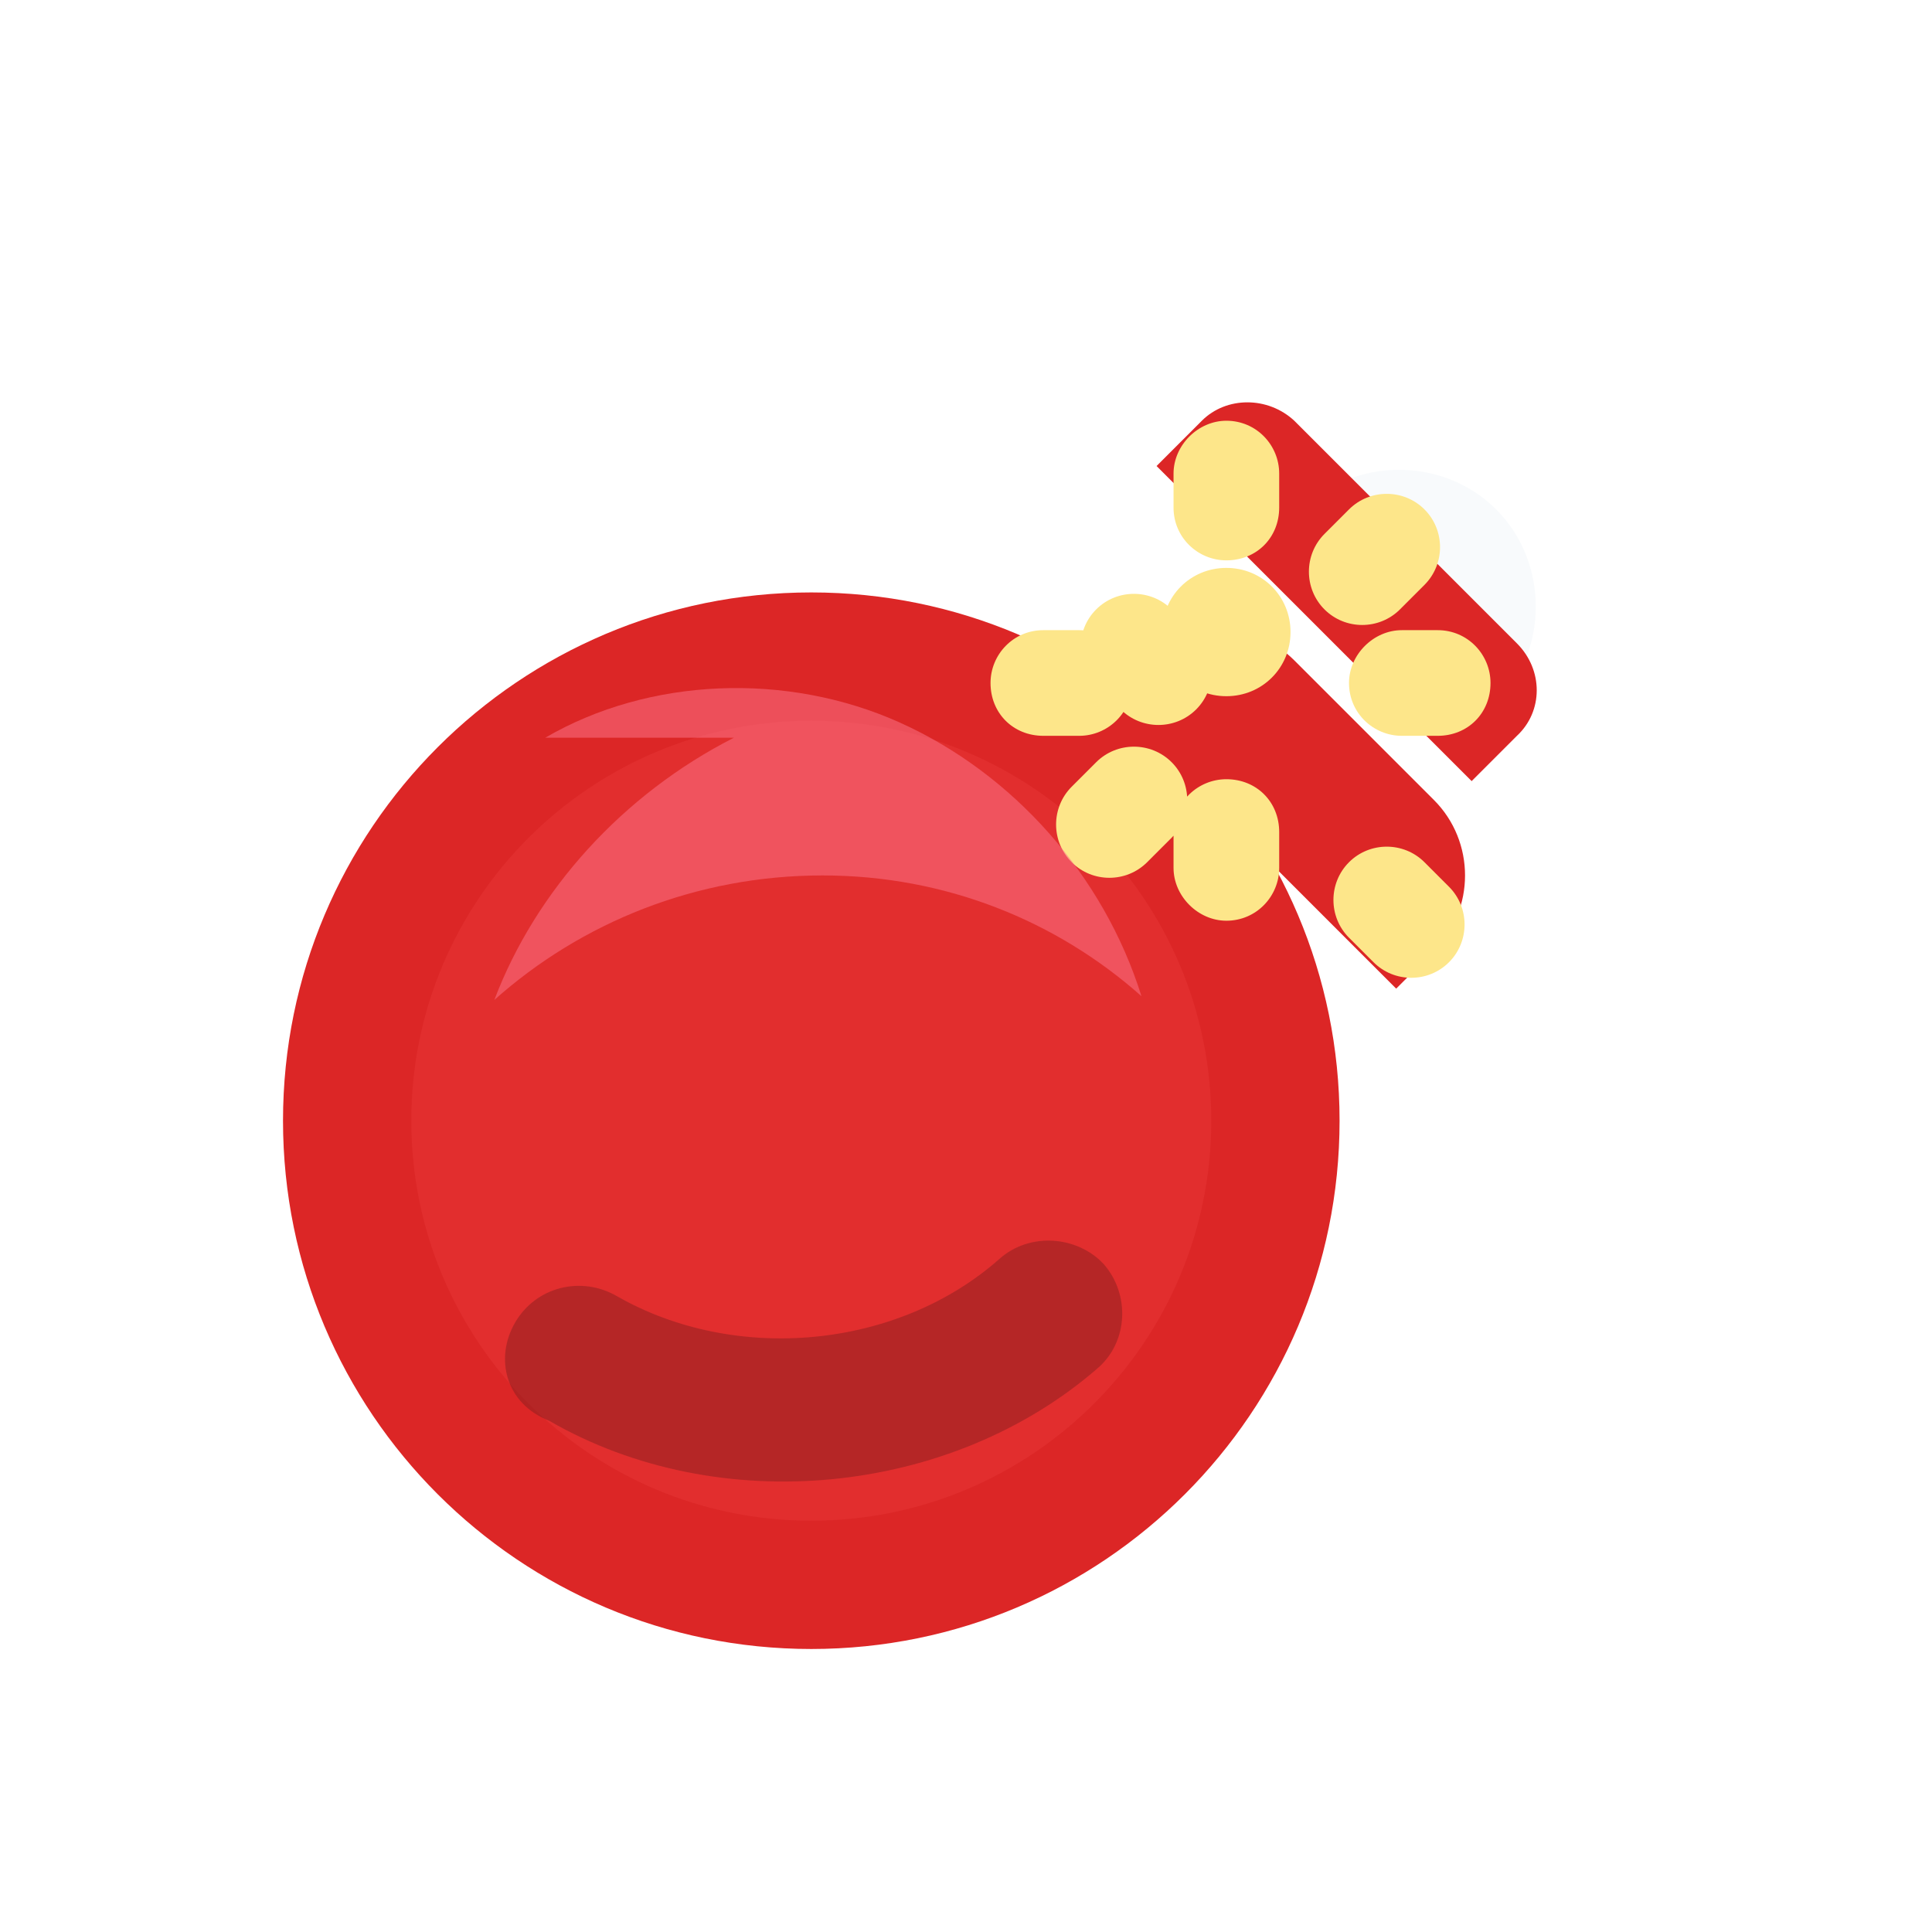
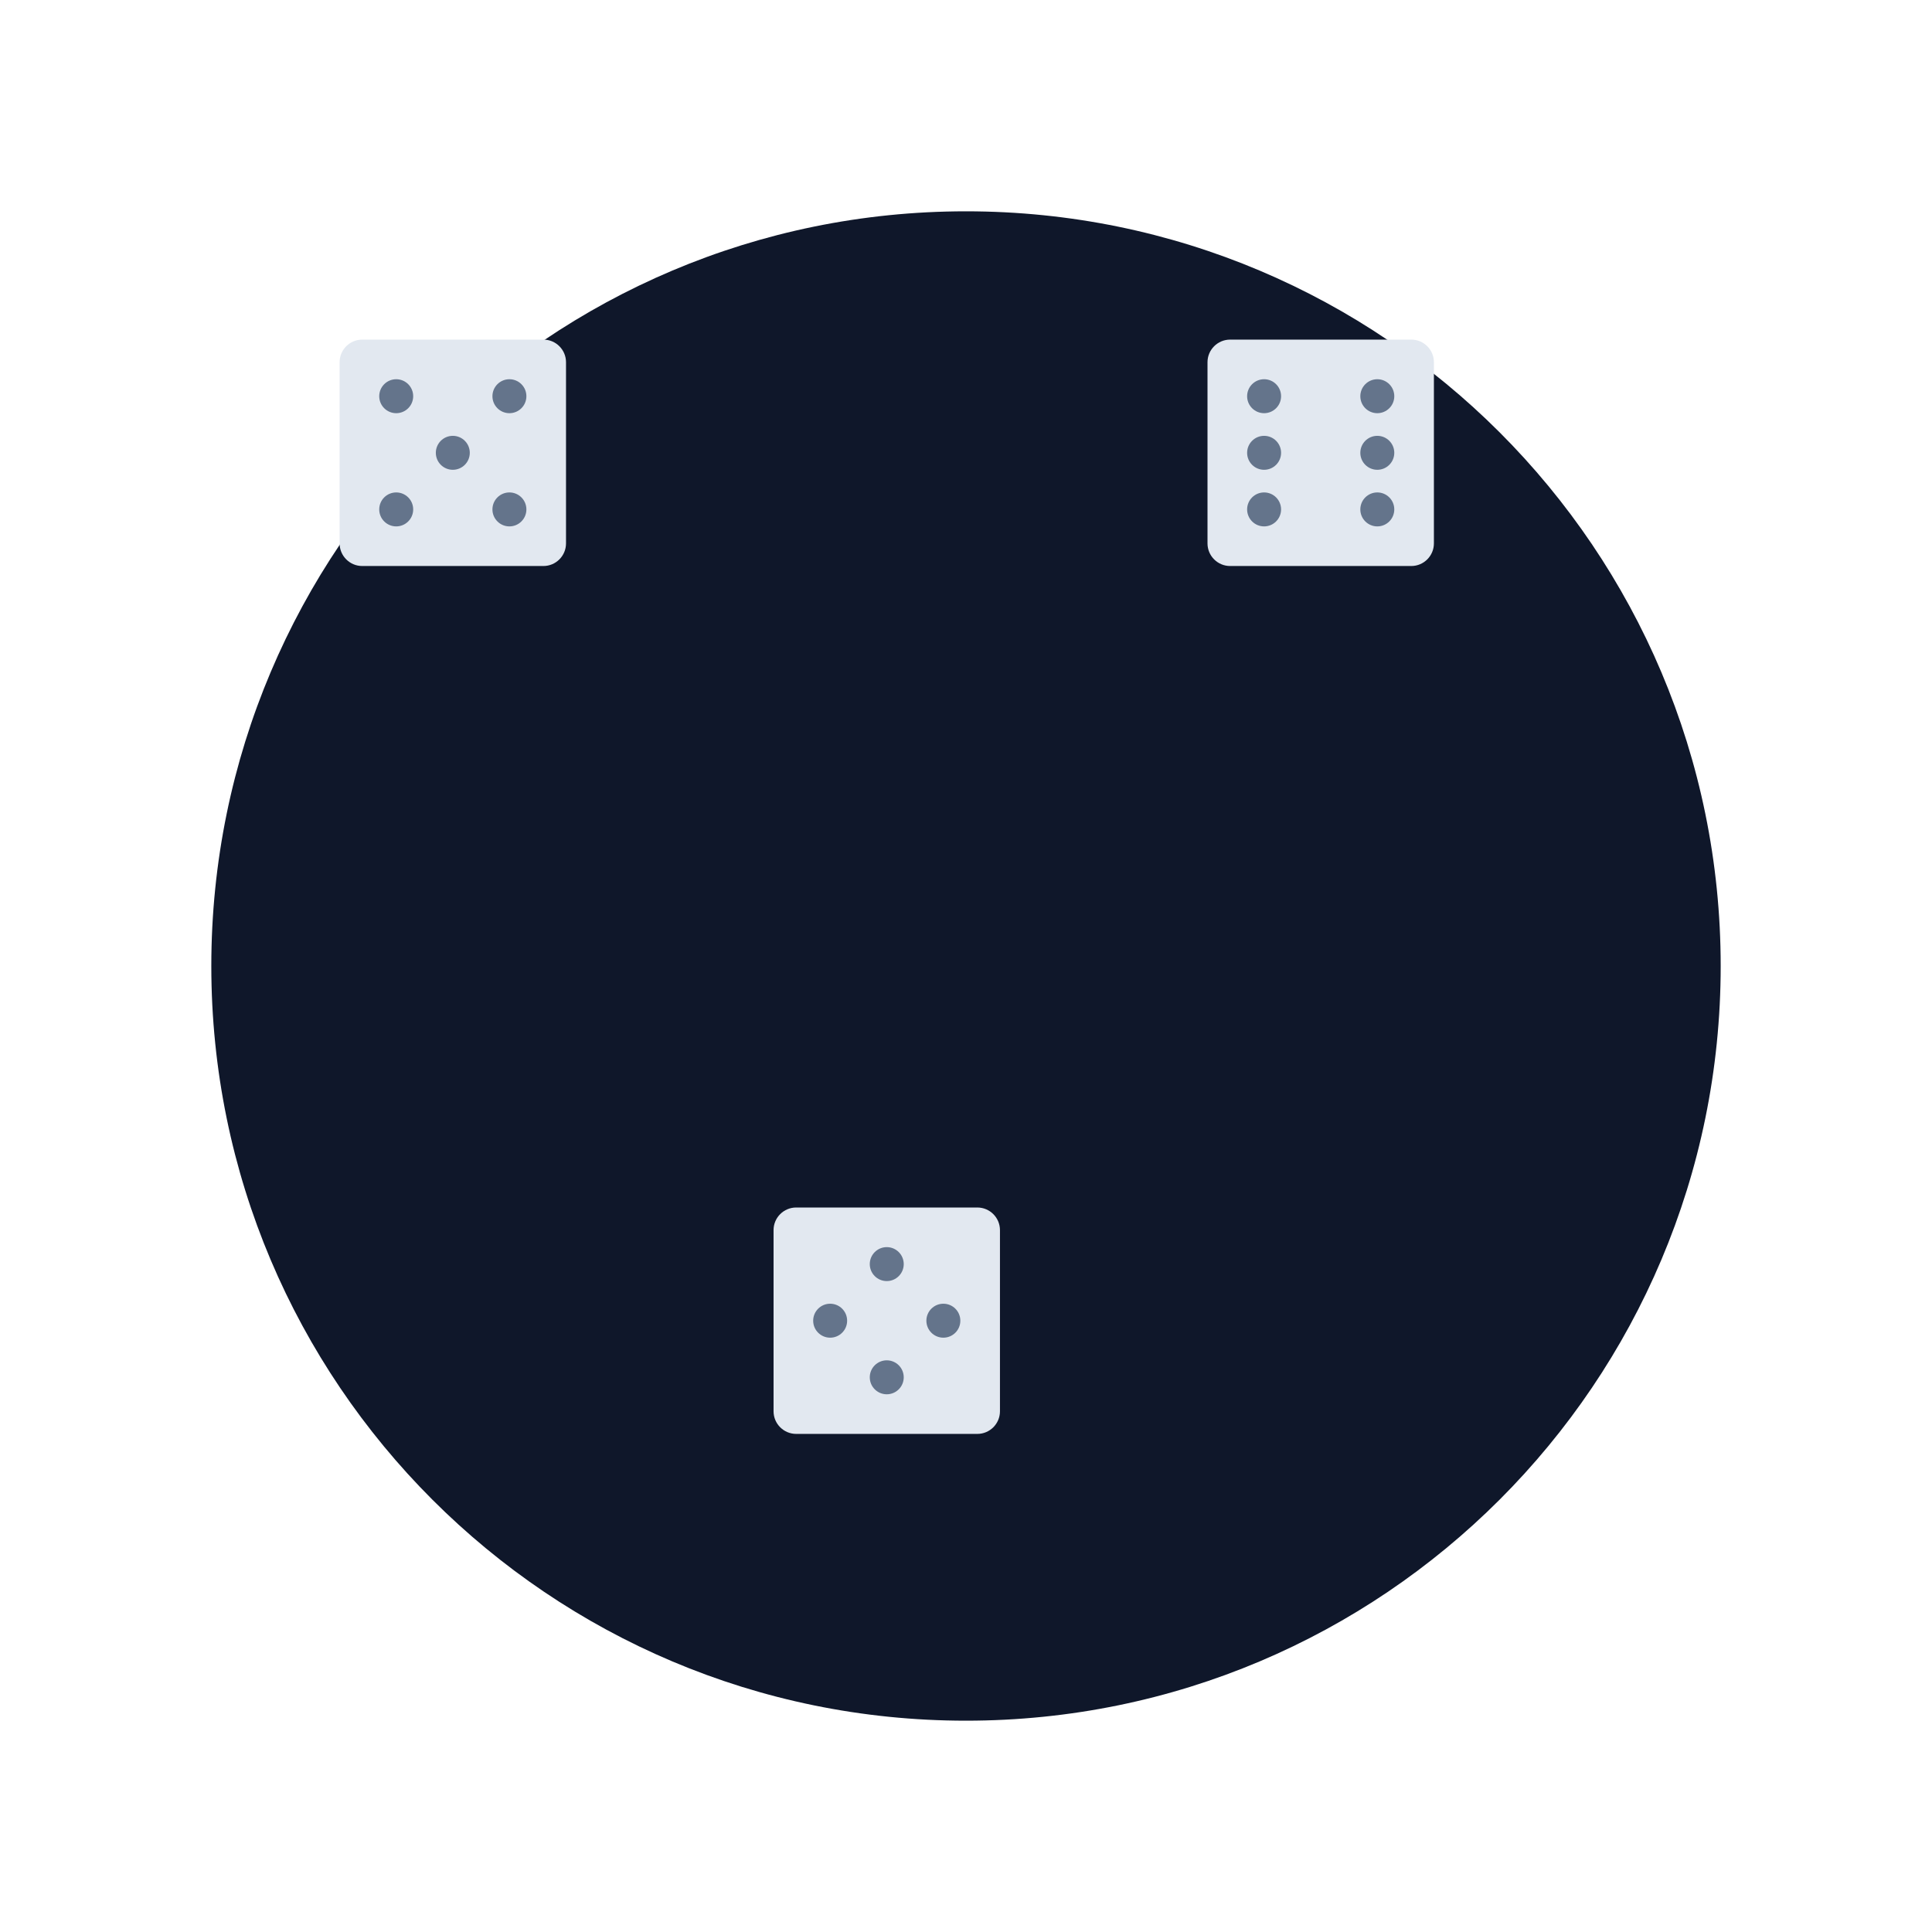
<svg xmlns="http://www.w3.org/2000/svg" viewBox="0 0 1024 1024" fill="none">
-   <path d="M690 270c28-28 75-28 103 0 28 28 28 75 0 103l-23 23-106-106 26-20Z" fill="#f8fafc" />
-   <path d="M606 350c22-22 58-22 80 0l74 74c22 22 22 58 0 80l-20 20-154-154 20-20Z" fill="#dc2626" />
-   <path d="M637 223c13-13 35-13 49 0l118 118c14 14 14 36 0 49l-24 24-167-167 24-24Z" fill="#dc2626" />
-   <circle cx="430" cy="594" r="280" fill="#dc2626" />
-   <circle cx="430" cy="594" r="212" fill="#ef4444" opacity="0.28" />
-   <path d="M650 301c19 0 34 15 34 34 0 19-15 34-34 34-19 0-34-15-34-34 0-19 15-34 34-34Zm0-78c16 0 28 13 28 28v18c0 16-12 28-28 28-15 0-28-12-28-28v-18c0-15 13-28 28-28Zm0 190c16 0 28 12 28 28v19c0 15-12 28-28 28-15 0-28-13-28-28v-19c0-16 13-28 28-28Zm112-79c16 0 28 13 28 28 0 16-12 28-28 28h-19c-15 0-28-12-28-28 0-15 13-28 28-28h19Zm-190 0c15 0 28 13 28 28 0 16-13 28-28 28h-19c-16 0-28-12-28-28 0-15 12-28 28-28h19Zm143-64c11-11 29-11 40 0 11 11 11 29 0 40l-13 13c-11 11-29 11-40 0-11-11-11-29 0-40l13-13Zm-134 134c11-11 29-11 40 0 11 11 11 29 0 40l-13 13c-11 11-29 11-40 0-11-11-11-29 0-40l13-13Zm134 53c11-11 29-11 40 0l13 13c11 11 11 29 0 40-11 11-29 11-40 0l-13-13c-11-11-11-29 0-40Zm-134-134c11-11 29-11 40 0l13 13c11 11 11 29 0 40-11 11-29 11-40 0l-13-13c-11-11-11-29 0-40Z" fill="#fde68a" />
-   <path d="M289 391c55-32 128-35 188-8 60 27 108 81 128 145-45-40-104-64-169-64-67 0-128 25-174 66 22-58 68-109 127-139Z" fill="#fb7185" opacity="0.55" />
-   <path d="M291 753c90 52 213 40 291-28 16-14 17-39 3-55-14-15-39-17-55-3-54 48-140 56-203 20-19-11-43-5-54 14-11 19-5 43 18 52Z" fill="#7f1d1d" opacity="0.45" />
+   <circle cx="512" cy="512" r="400" fill="#0f172a" />
+   <g transform="translate(180, 180) scale(0.6)">
+     <rect x="0" y="0" width="200" height="200" rx="20" fill="#e2e8f0" />
+     <circle cx="50" cy="50" r="15" fill="#64748b" />
+     <circle cx="150" cy="50" r="15" fill="#64748b" />
+     <circle cx="100" cy="100" r="15" fill="#64748b" />
+     <circle cx="50" cy="150" r="15" fill="#64748b" />
+     <circle cx="150" cy="150" r="15" fill="#64748b" />
+   </g>
+   <g transform="translate(640, 180) scale(0.6)">
+     <rect x="0" y="0" width="200" height="200" rx="20" fill="#e2e8f0" />
+     <circle cx="50" cy="50" r="15" fill="#64748b" />
+     <circle cx="150" cy="50" r="15" fill="#64748b" />
+     <circle cx="50" cy="100" r="15" fill="#64748b" />
+     <circle cx="150" cy="100" r="15" fill="#64748b" />
+     <circle cx="50" cy="150" r="15" fill="#64748b" />
+     <circle cx="150" cy="150" r="15" fill="#64748b" />
+   </g>
+   <g transform="translate(410, 640) scale(0.6)">
+     <rect x="0" y="0" width="200" height="200" rx="20" fill="#e2e8f0" />
+     <circle cx="100" cy="50" r="15" fill="#64748b" />
+     <circle cx="50" cy="100" r="15" fill="#64748b" />
+     <circle cx="150" cy="100" r="15" fill="#64748b" />
+     <circle cx="100" cy="150" r="15" fill="#64748b" />
+   </g>
</svg>
